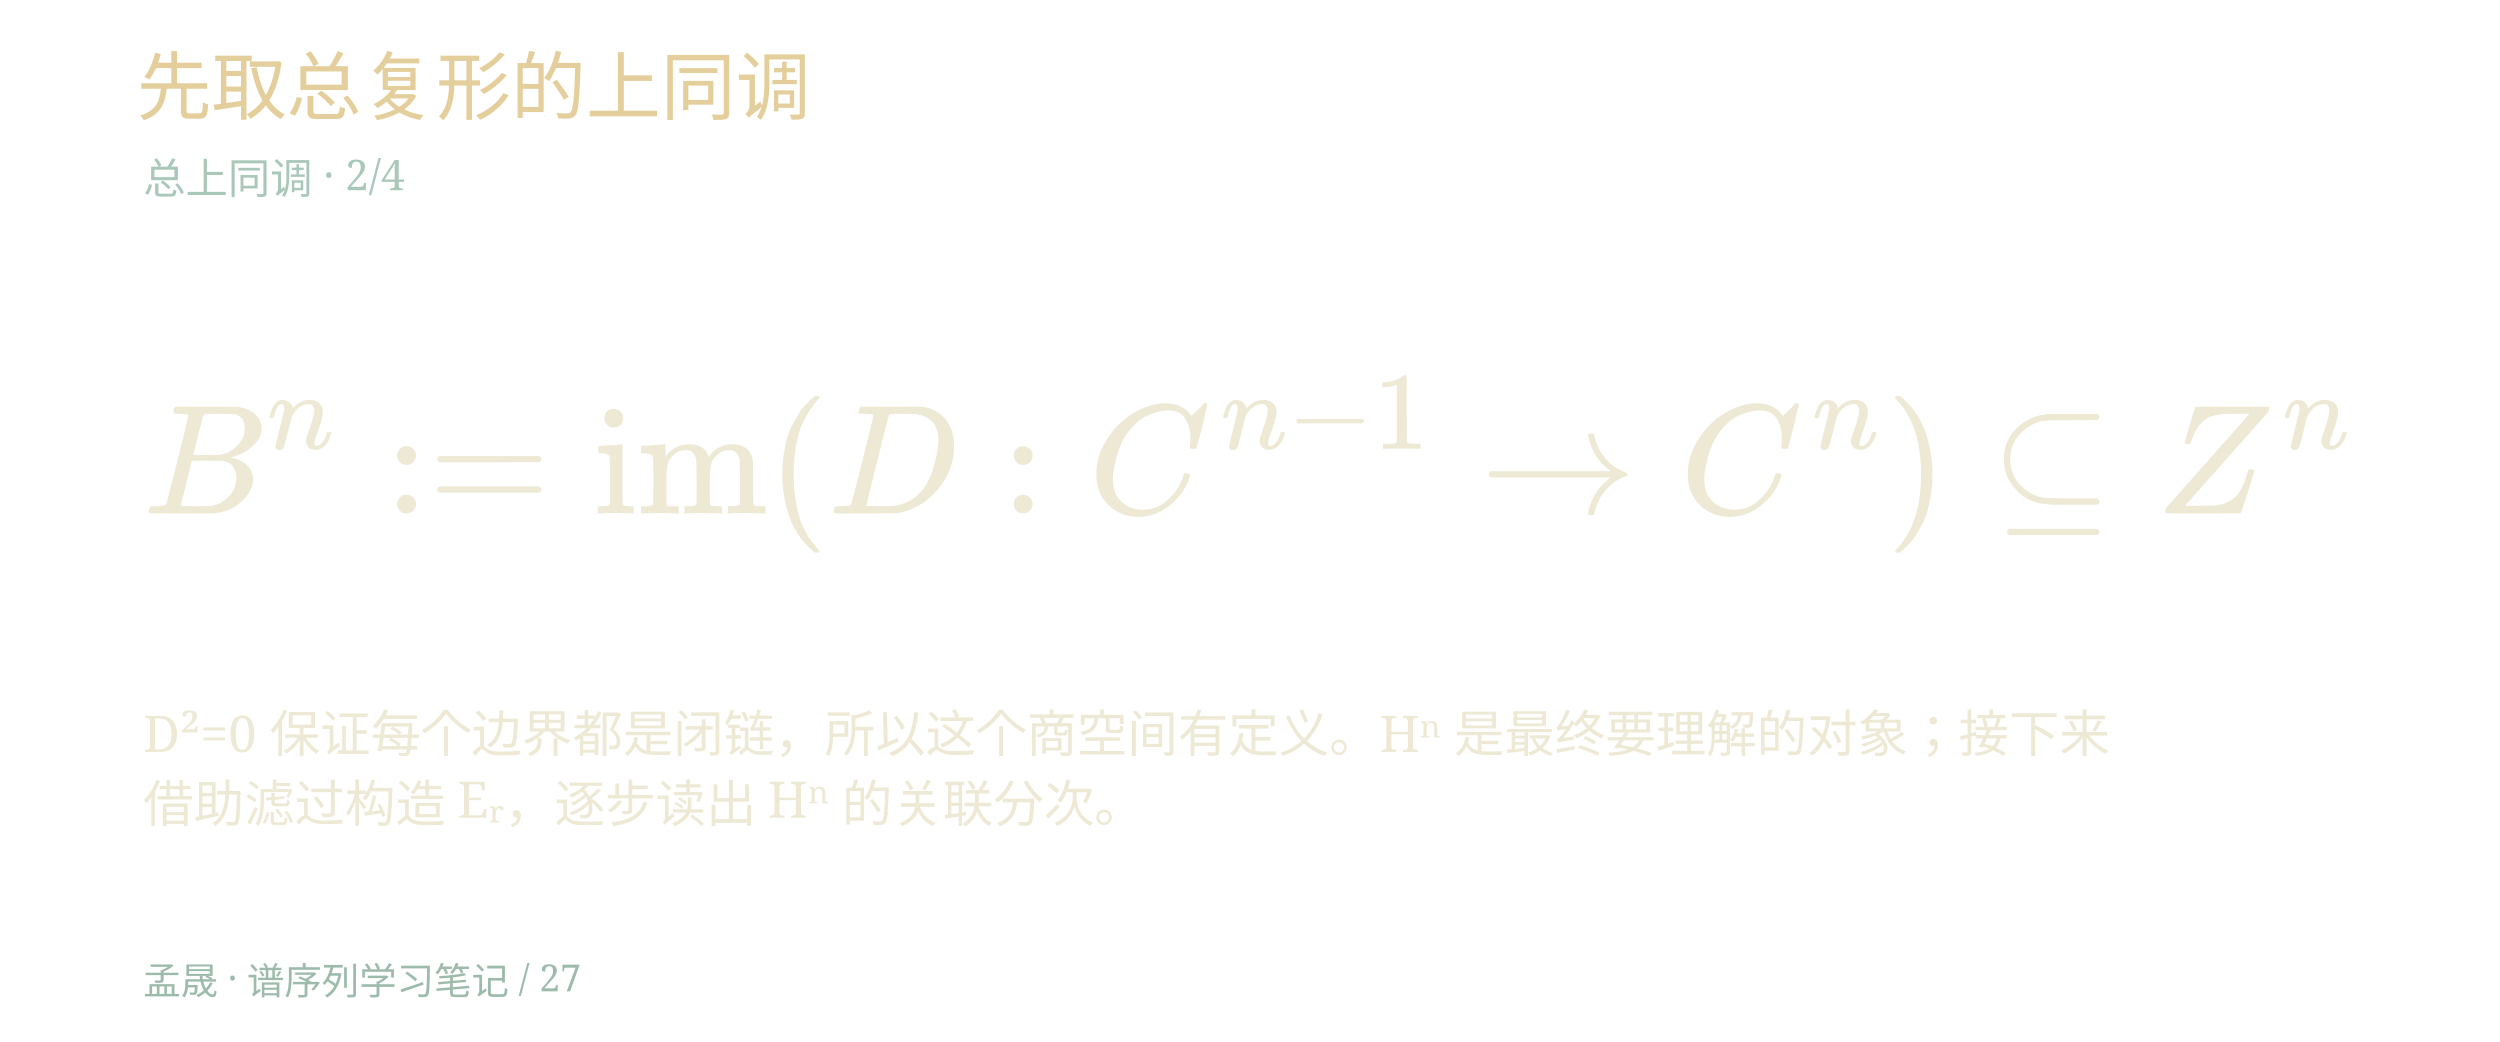
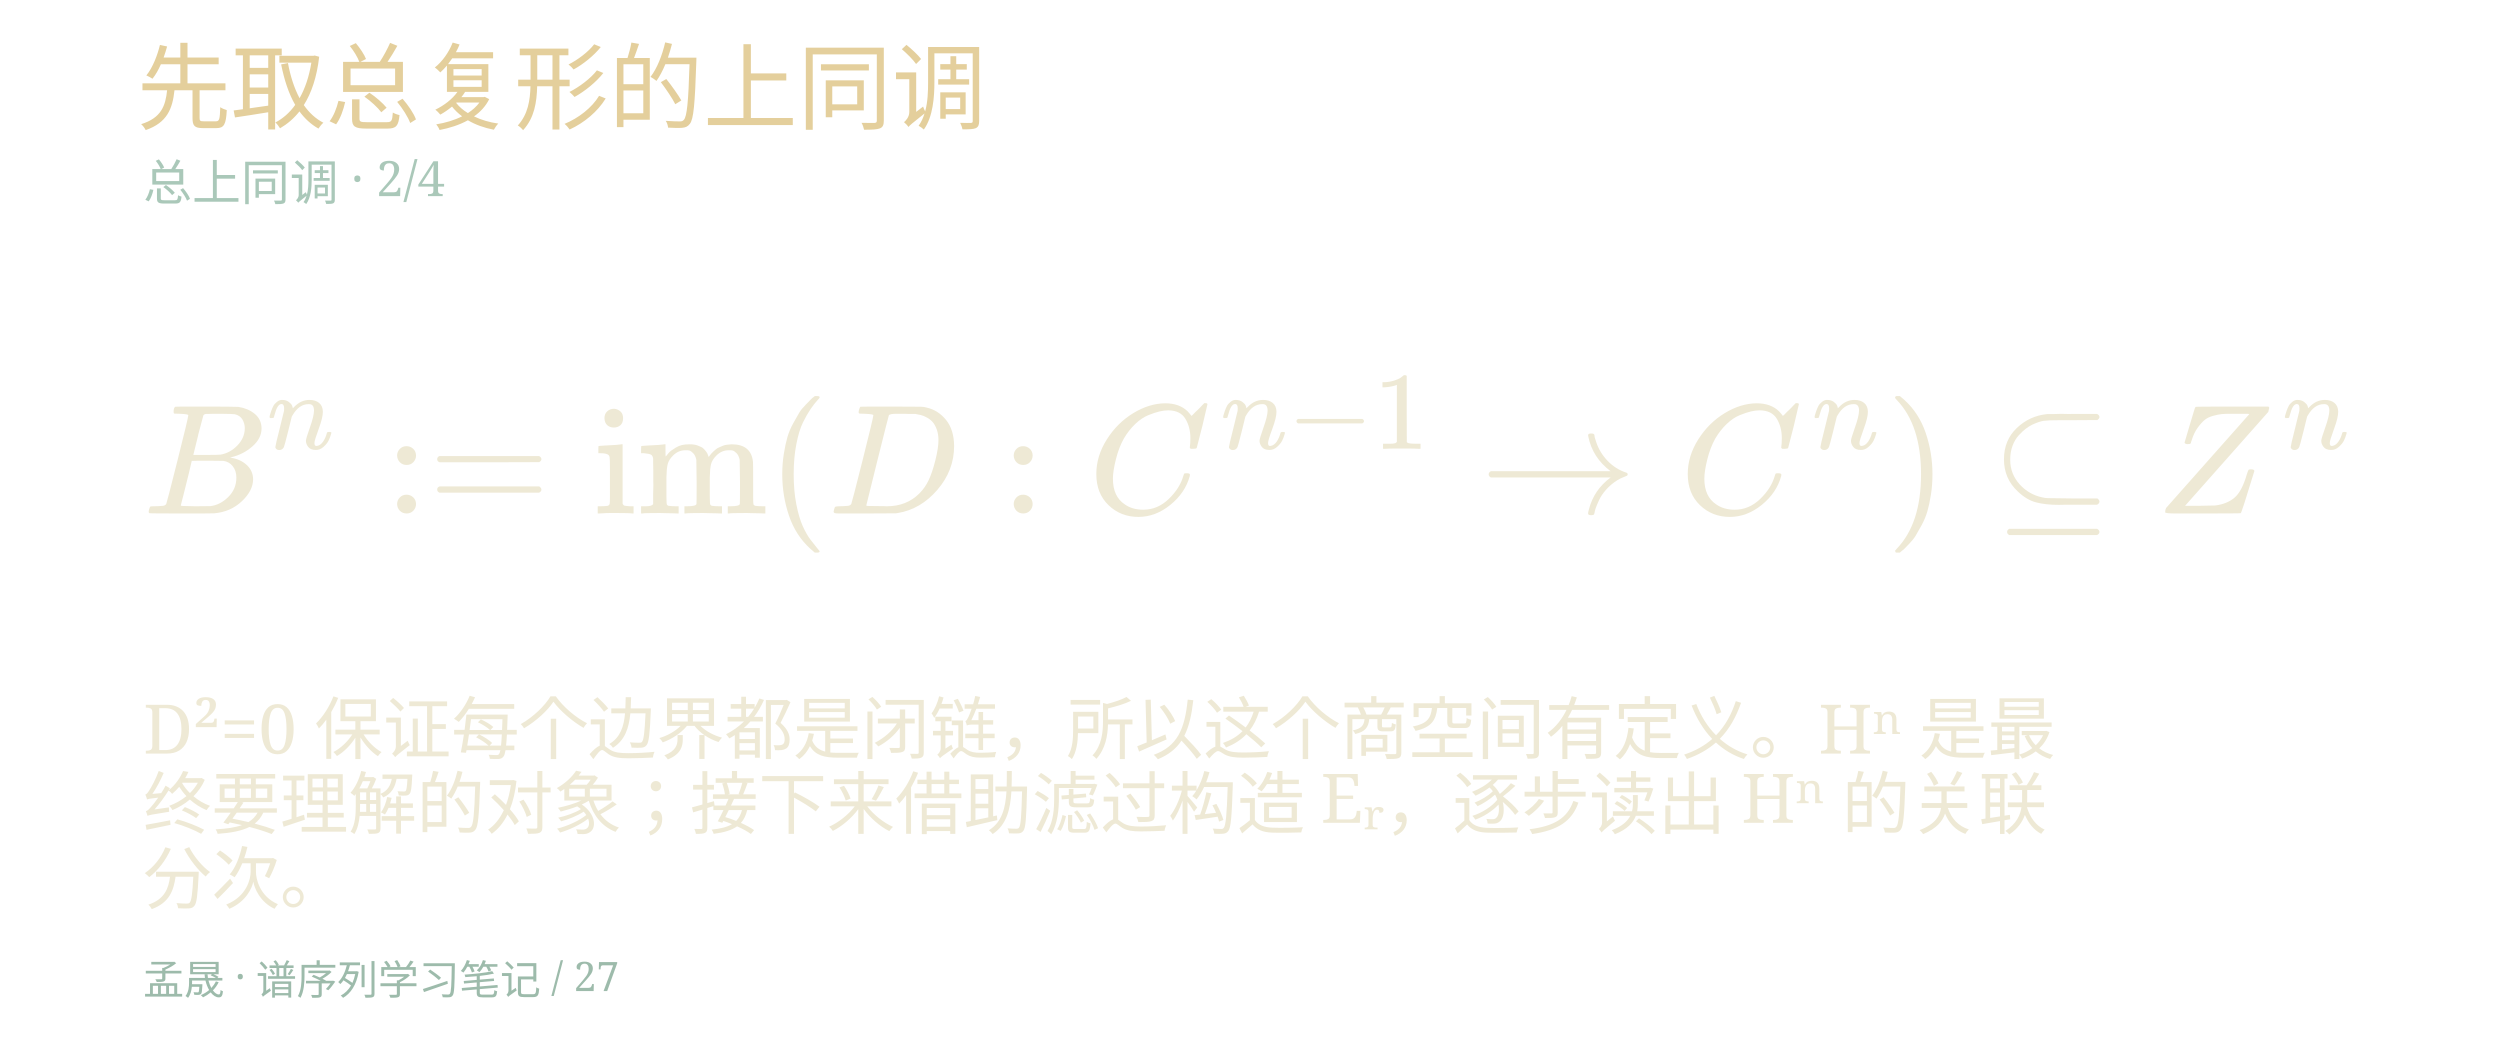
<svg xmlns="http://www.w3.org/2000/svg" width="1536" height="640" viewBox="0 0 1536 640">
  <g fill="#eee9d5" font-family="Kaiti SC, STKaiti, KaiTi, PingFang SC, serif">
-     <text x="84" y="70" font-size="46" fill="#e4cf9c">先取总复形的上同调</text>
-     <text x="88" y="119" font-size="26" fill="#aac8b9">总上同调 · 2/4</text>
+     <text x="84" y="75" font-size="58" fill="#e4cf9c">先取总复形的上同调</text>
+     <text x="88" y="123" font-size="30" fill="#aac8b9">总上同调 · 2/4</text>
    <svg x="88" y="230.48" width="1360" height="109.04" viewBox="0 -883.9 14142.5 1133.9" overflow="visible">
      <g stroke="#eee9d5" fill="#eee9d5" stroke-width="0" transform="scale(1,-1)">
        <g data-mml-node="math">
          <g data-mml-node="msup">
            <g data-mml-node="mi">
              <path data-c="1D435" d="M231 637Q204 637 199 638T194 649Q194 676 205 682Q206 683 335 683Q594 683 608 681Q671 671 713 636T756 544Q756 480 698 429T565 360L555 357Q619 348 660 311T702 219Q702 146 630 78T453 1Q446 0 242 0Q42 0 39 2Q35 5 35 10Q35 17 37 24Q42 43 47 45Q51 46 62 46H68Q95 46 128 49Q142 52 147 61Q150 65 219 339T288 628Q288 635 231 637ZM649 544Q649 574 634 600T585 634Q578 636 493 637Q473 637 451 637T416 636H403Q388 635 384 626Q382 622 352 506Q352 503 351 500L320 374H401Q482 374 494 376Q554 386 601 434T649 544ZM595 229Q595 273 572 302T512 336Q506 337 429 337Q311 337 310 336Q310 334 293 263T258 122L240 52Q240 48 252 48T333 46Q422 46 429 47Q491 54 543 105T595 229Z" />
            </g>
            <g data-mml-node="mi" transform="translate(792,413) scale(0.707)">
              <path data-c="1D45B" d="M21 287Q22 293 24 303T36 341T56 388T89 425T135 442Q171 442 195 424T225 390T231 369Q231 367 232 367L243 378Q304 442 382 442Q436 442 469 415T503 336T465 179T427 52Q427 26 444 26Q450 26 453 27Q482 32 505 65T540 145Q542 153 560 153Q580 153 580 145Q580 144 576 130Q568 101 554 73T508 17T439 -10Q392 -10 371 17T350 73Q350 92 386 193T423 345Q423 404 379 404H374Q288 404 229 303L222 291L189 157Q156 26 151 16Q138 -11 108 -11Q95 -11 87 -5T76 7T74 17Q74 30 112 180T152 343Q153 348 153 366Q153 405 129 405Q91 405 66 305Q60 285 60 284Q58 278 41 278H27Q21 284 21 287Z" />
            </g>
          </g>
          <g data-mml-node="mo" transform="translate(1544,0)">
            <g data-mml-node="text">
              <path data-c="3A" d="M78 370Q78 394 95 412T138 430Q162 430 180 414T199 371Q199 346 182 328T139 310T96 327T78 370ZM78 60Q78 84 95 102T138 120Q162 120 180 104T199 61Q199 36 182 18T139 0T96 17T78 60Z" />
            </g>
            <g data-mml-node="text" transform="translate(278,0)">
              <path data-c="3D" d="M56 347Q56 360 70 367H707Q722 359 722 347Q722 336 708 328L390 327H72Q56 332 56 347ZM56 153Q56 168 72 173H708Q722 163 722 153Q722 140 707 133H70Q56 140 56 153Z" />
            </g>
          </g>
          <g data-mml-node="mi" transform="translate(2877.8,0)">
            <path data-c="69" d="M69 609Q69 637 87 653T131 669Q154 667 171 652T188 609Q188 579 171 564T129 549Q104 549 87 564T69 609ZM247 0Q232 3 143 3Q132 3 106 3T56 1L34 0H26V46H42Q70 46 91 49Q100 53 102 60T104 102V205V293Q104 345 102 359T88 378Q74 385 41 385H30V408Q30 431 32 431L42 432Q52 433 70 434T106 436Q123 437 142 438T171 441T182 442H185V62Q190 52 197 50T232 46H255V0H247Z" />
            <path data-c="6D" d="M41 46H55Q94 46 102 60V68Q102 77 102 91T102 122T103 161T103 203Q103 234 103 269T102 328V351Q99 370 88 376T43 385H25V408Q25 431 27 431L37 432Q47 433 65 434T102 436Q119 437 138 438T167 441T178 442H181V402Q181 364 182 364T187 369T199 384T218 402T247 421T285 437Q305 442 336 442Q351 442 364 440T387 434T406 426T421 417T432 406T441 395T448 384T452 374T455 366L457 361L460 365Q463 369 466 373T475 384T488 397T503 410T523 422T546 432T572 439T603 442Q729 442 740 329Q741 322 741 190V104Q741 66 743 59T754 49Q775 46 803 46H819V0H811L788 1Q764 2 737 2T699 3Q596 3 587 0H579V46H595Q656 46 656 62Q657 64 657 200Q656 335 655 343Q649 371 635 385T611 402T585 404Q540 404 506 370Q479 343 472 315T464 232V168V108Q464 78 465 68T468 55T477 49Q498 46 526 46H542V0H534L510 1Q487 2 460 2T422 3Q319 3 310 0H302V46H318Q379 46 379 62Q380 64 380 200Q379 335 378 343Q372 371 358 385T334 402T308 404Q263 404 229 370Q202 343 195 315T187 232V168V108Q187 78 188 68T191 55T200 49Q221 46 249 46H265V0H257L234 1Q210 2 183 2T145 3Q42 3 33 0H25V46H41Z" transform="translate(278,0)" />
          </g>
          <g data-mml-node="mo" transform="translate(3988.8,0)">
            <path data-c="28" d="M94 250Q94 319 104 381T127 488T164 576T202 643T244 695T277 729T302 750H315H319Q333 750 333 741Q333 738 316 720T275 667T226 581T184 443T167 250T184 58T225 -81T274 -167T316 -220T333 -241Q333 -250 318 -250H315H302L274 -226Q180 -141 137 -14T94 250Z" />
          </g>
          <g data-mml-node="mi" transform="translate(4377.8,0)">
            <path data-c="1D437" d="M287 628Q287 635 230 637Q207 637 200 638T193 647Q193 655 197 667T204 682Q206 683 403 683Q570 682 590 682T630 676Q702 659 752 597T803 431Q803 275 696 151T444 3L430 1L236 0H125H72Q48 0 41 2T33 11Q33 13 36 25Q40 41 44 43T67 46Q94 46 127 49Q141 52 146 61Q149 65 218 339T287 628ZM703 469Q703 507 692 537T666 584T629 613T590 629T555 636Q553 636 541 636T512 636T479 637H436Q392 637 386 627Q384 623 313 339T242 52Q242 48 253 48T330 47Q335 47 349 47T373 46Q499 46 581 128Q617 164 640 212T683 339T703 469Z" />
          </g>
          <g data-mml-node="mo" transform="translate(5483.6,0)">
            <path data-c="3A" d="M78 370Q78 394 95 412T138 430Q162 430 180 414T199 371Q199 346 182 328T139 310T96 327T78 370ZM78 60Q78 84 95 102T138 120Q162 120 180 104T199 61Q199 36 182 18T139 0T96 17T78 60Z" />
          </g>
          <g data-mml-node="msup" transform="translate(6039.4,0)">
            <g data-mml-node="mi">
              <path data-c="1D436" d="M50 252Q50 367 117 473T286 641T490 704Q580 704 633 653Q642 643 648 636T656 626L657 623Q660 623 684 649Q691 655 699 663T715 679T725 690L740 705H746Q760 705 760 698Q760 694 728 561Q692 422 692 421Q690 416 687 415T669 413H653Q647 419 647 422Q647 423 648 429T650 449T651 481Q651 552 619 605T510 659Q484 659 454 652T382 628T299 572T226 479Q194 422 175 346T156 222Q156 108 232 58Q280 24 350 24Q441 24 512 92T606 240Q610 253 612 255T628 257Q648 257 648 248Q648 243 647 239Q618 132 523 55T319 -22Q206 -22 128 53T50 252Z" />
            </g>
            <g data-mml-node="TeXAtom" transform="translate(845.3,413) scale(0.707)" data-mjx-texclass="ORD">
              <g data-mml-node="mi">
                <path data-c="1D45B" d="M21 287Q22 293 24 303T36 341T56 388T89 425T135 442Q171 442 195 424T225 390T231 369Q231 367 232 367L243 378Q304 442 382 442Q436 442 469 415T503 336T465 179T427 52Q427 26 444 26Q450 26 453 27Q482 32 505 65T540 145Q542 153 560 153Q580 153 580 145Q580 144 576 130Q568 101 554 73T508 17T439 -10Q392 -10 371 17T350 73Q350 92 386 193T423 345Q423 404 379 404H374Q288 404 229 303L222 291L189 157Q156 26 151 16Q138 -11 108 -11Q95 -11 87 -5T76 7T74 17Q74 30 112 180T152 343Q153 348 153 366Q153 405 129 405Q91 405 66 305Q60 285 60 284Q58 278 41 278H27Q21 284 21 287Z" />
              </g>
              <g data-mml-node="mo" transform="translate(600,0)">
                <path data-c="2212" d="M84 237T84 250T98 270H679Q694 262 694 250T679 230H98Q84 237 84 250Z" />
              </g>
              <g data-mml-node="mn" transform="translate(1378,0)">
                <path data-c="31" d="M213 578L200 573Q186 568 160 563T102 556H83V602H102Q149 604 189 617T245 641T273 663Q275 666 285 666Q294 666 302 660V361L303 61Q310 54 315 52T339 48T401 46H427V0H416Q395 3 257 3Q121 3 100 0H88V46H114Q136 46 152 46T177 47T193 50T201 52T207 57T213 61V578Z" />
              </g>
            </g>
          </g>
          <g data-mml-node="mo" transform="translate(8540.3,0)">
            <path data-c="2192" d="M56 237T56 250T70 270H835Q719 357 692 493Q692 494 692 496T691 499Q691 511 708 511H711Q720 511 723 510T729 506T732 497T735 481T743 456Q765 389 816 336T935 261Q944 258 944 250Q944 244 939 241T915 231T877 212Q836 186 806 152T761 85T740 35T732 4Q730 -6 727 -8T711 -11Q691 -11 691 0Q691 7 696 25Q728 151 835 230H70Q56 237 56 250Z" />
          </g>
          <g data-mml-node="msup" transform="translate(9818.1,0)">
            <g data-mml-node="mi">
              <path data-c="1D436" d="M50 252Q50 367 117 473T286 641T490 704Q580 704 633 653Q642 643 648 636T656 626L657 623Q660 623 684 649Q691 655 699 663T715 679T725 690L740 705H746Q760 705 760 698Q760 694 728 561Q692 422 692 421Q690 416 687 415T669 413H653Q647 419 647 422Q647 423 648 429T650 449T651 481Q651 552 619 605T510 659Q484 659 454 652T382 628T299 572T226 479Q194 422 175 346T156 222Q156 108 232 58Q280 24 350 24Q441 24 512 92T606 240Q610 253 612 255T628 257Q648 257 648 248Q648 243 647 239Q618 132 523 55T319 -22Q206 -22 128 53T50 252Z" />
            </g>
            <g data-mml-node="mi" transform="translate(845.3,413) scale(0.707)">
              <path data-c="1D45B" d="M21 287Q22 293 24 303T36 341T56 388T89 425T135 442Q171 442 195 424T225 390T231 369Q231 367 232 367L243 378Q304 442 382 442Q436 442 469 415T503 336T465 179T427 52Q427 26 444 26Q450 26 453 27Q482 32 505 65T540 145Q542 153 560 153Q580 153 580 145Q580 144 576 130Q568 101 554 73T508 17T439 -10Q392 -10 371 17T350 73Q350 92 386 193T423 345Q423 404 379 404H374Q288 404 229 303L222 291L189 157Q156 26 151 16Q138 -11 108 -11Q95 -11 87 -5T76 7T74 17Q74 30 112 180T152 343Q153 348 153 366Q153 405 129 405Q91 405 66 305Q60 285 60 284Q58 278 41 278H27Q21 284 21 287Z" />
            </g>
          </g>
          <g data-mml-node="mo" transform="translate(11137.6,0)">
            <path data-c="29" d="M60 749L64 750Q69 750 74 750H86L114 726Q208 641 251 514T294 250Q294 182 284 119T261 12T224 -76T186 -143T145 -194T113 -227T90 -246Q87 -249 86 -250H74Q66 -250 63 -250T58 -247T55 -238Q56 -237 66 -225Q221 -64 221 250T66 725Q56 737 55 738Q55 746 60 749Z" />
          </g>
          <g data-mml-node="mo" transform="translate(11804.4,0)">
            <path data-c="2286" d="M84 346Q84 468 166 546T360 635Q361 635 370 635T395 635T430 636T475 636T524 636H679Q694 628 694 616Q694 607 681 597L522 596H470H441Q366 596 338 592T266 568Q244 557 224 542T179 500T139 433T124 346V341Q124 253 185 185Q244 121 328 103Q348 98 366 98T522 96H681Q694 86 694 76Q694 64 679 56H526Q510 56 480 56T434 55Q350 55 289 71T172 141Q84 223 84 346ZM104 -131T104 -118T118 -98H679Q694 -106 694 -118T679 -138H118Q104 -131 104 -118Z" />
          </g>
          <g data-mml-node="msup" transform="translate(12860.2,0)">
            <g data-mml-node="mi">
              <path data-c="1D44D" d="M58 8Q58 23 64 35Q64 36 329 334T596 635L586 637Q575 637 512 637H500H476Q442 637 420 635T365 624T311 598T266 548T228 469Q227 466 226 463T224 458T223 453T222 450L221 448Q218 443 202 443Q185 443 182 453L214 561Q228 606 241 651Q249 679 253 681Q256 683 487 683H718Q723 678 723 675Q723 673 717 649Q189 54 188 52L185 49H274Q369 50 377 51Q452 60 500 100T579 247Q587 272 590 277T603 282H607Q628 282 628 271Q547 5 541 2Q538 0 300 0H124Q58 0 58 8Z" />
            </g>
            <g data-mml-node="mi" transform="translate(808,413) scale(0.707)">
              <path data-c="1D45B" d="M21 287Q22 293 24 303T36 341T56 388T89 425T135 442Q171 442 195 424T225 390T231 369Q231 367 232 367L243 378Q304 442 382 442Q436 442 469 415T503 336T465 179T427 52Q427 26 444 26Q450 26 453 27Q482 32 505 65T540 145Q542 153 560 153Q580 153 580 145Q580 144 576 130Q568 101 554 73T508 17T439 -10Q392 -10 371 17T350 73Q350 92 386 193T423 345Q423 404 379 404H374Q288 404 229 303L222 291L189 157Q156 26 151 16Q138 -11 108 -11Q95 -11 87 -5T76 7T74 17Q74 30 112 180T152 343Q153 348 153 366Q153 405 129 405Q91 405 66 305Q60 285 60 284Q58 278 41 278H27Q21 284 21 287Z" />
            </g>
          </g>
        </g>
      </g>
    </svg>
-     <text x="88" y="462" font-size="31">D²=0 保证每个边界都是闭链，所以这个商空间有定义。Hⁿ 是最终要理解的对象；接下来</text>
-     <text x="88" y="505" font-size="31">借助滤过构造 Eᵣ，逐步读出 Hⁿ 的关联分次。</text>
-     <text x="88" y="611" font-size="23" fill="#9dbbab">孟晟 · 谱序列学习笔记 / 27</text>
+     <text x="88" y="463" font-size="42">D²=0 保证每个边界都是闭链，所以这个商空间有定义。Hⁿ 是最</text>
+     <text x="88" y="509" font-size="42">终要理解的对象；接下来借助滤过构造 Eᵣ，逐步读出 Hⁿ 的关联</text>
+     <text x="88" y="555" font-size="42">分次。</text>
+     <text x="88" y="611" font-size="25" fill="#9dbbab">孟晟 · 谱序列学习笔记 / 27</text>
  </g>
</svg>
